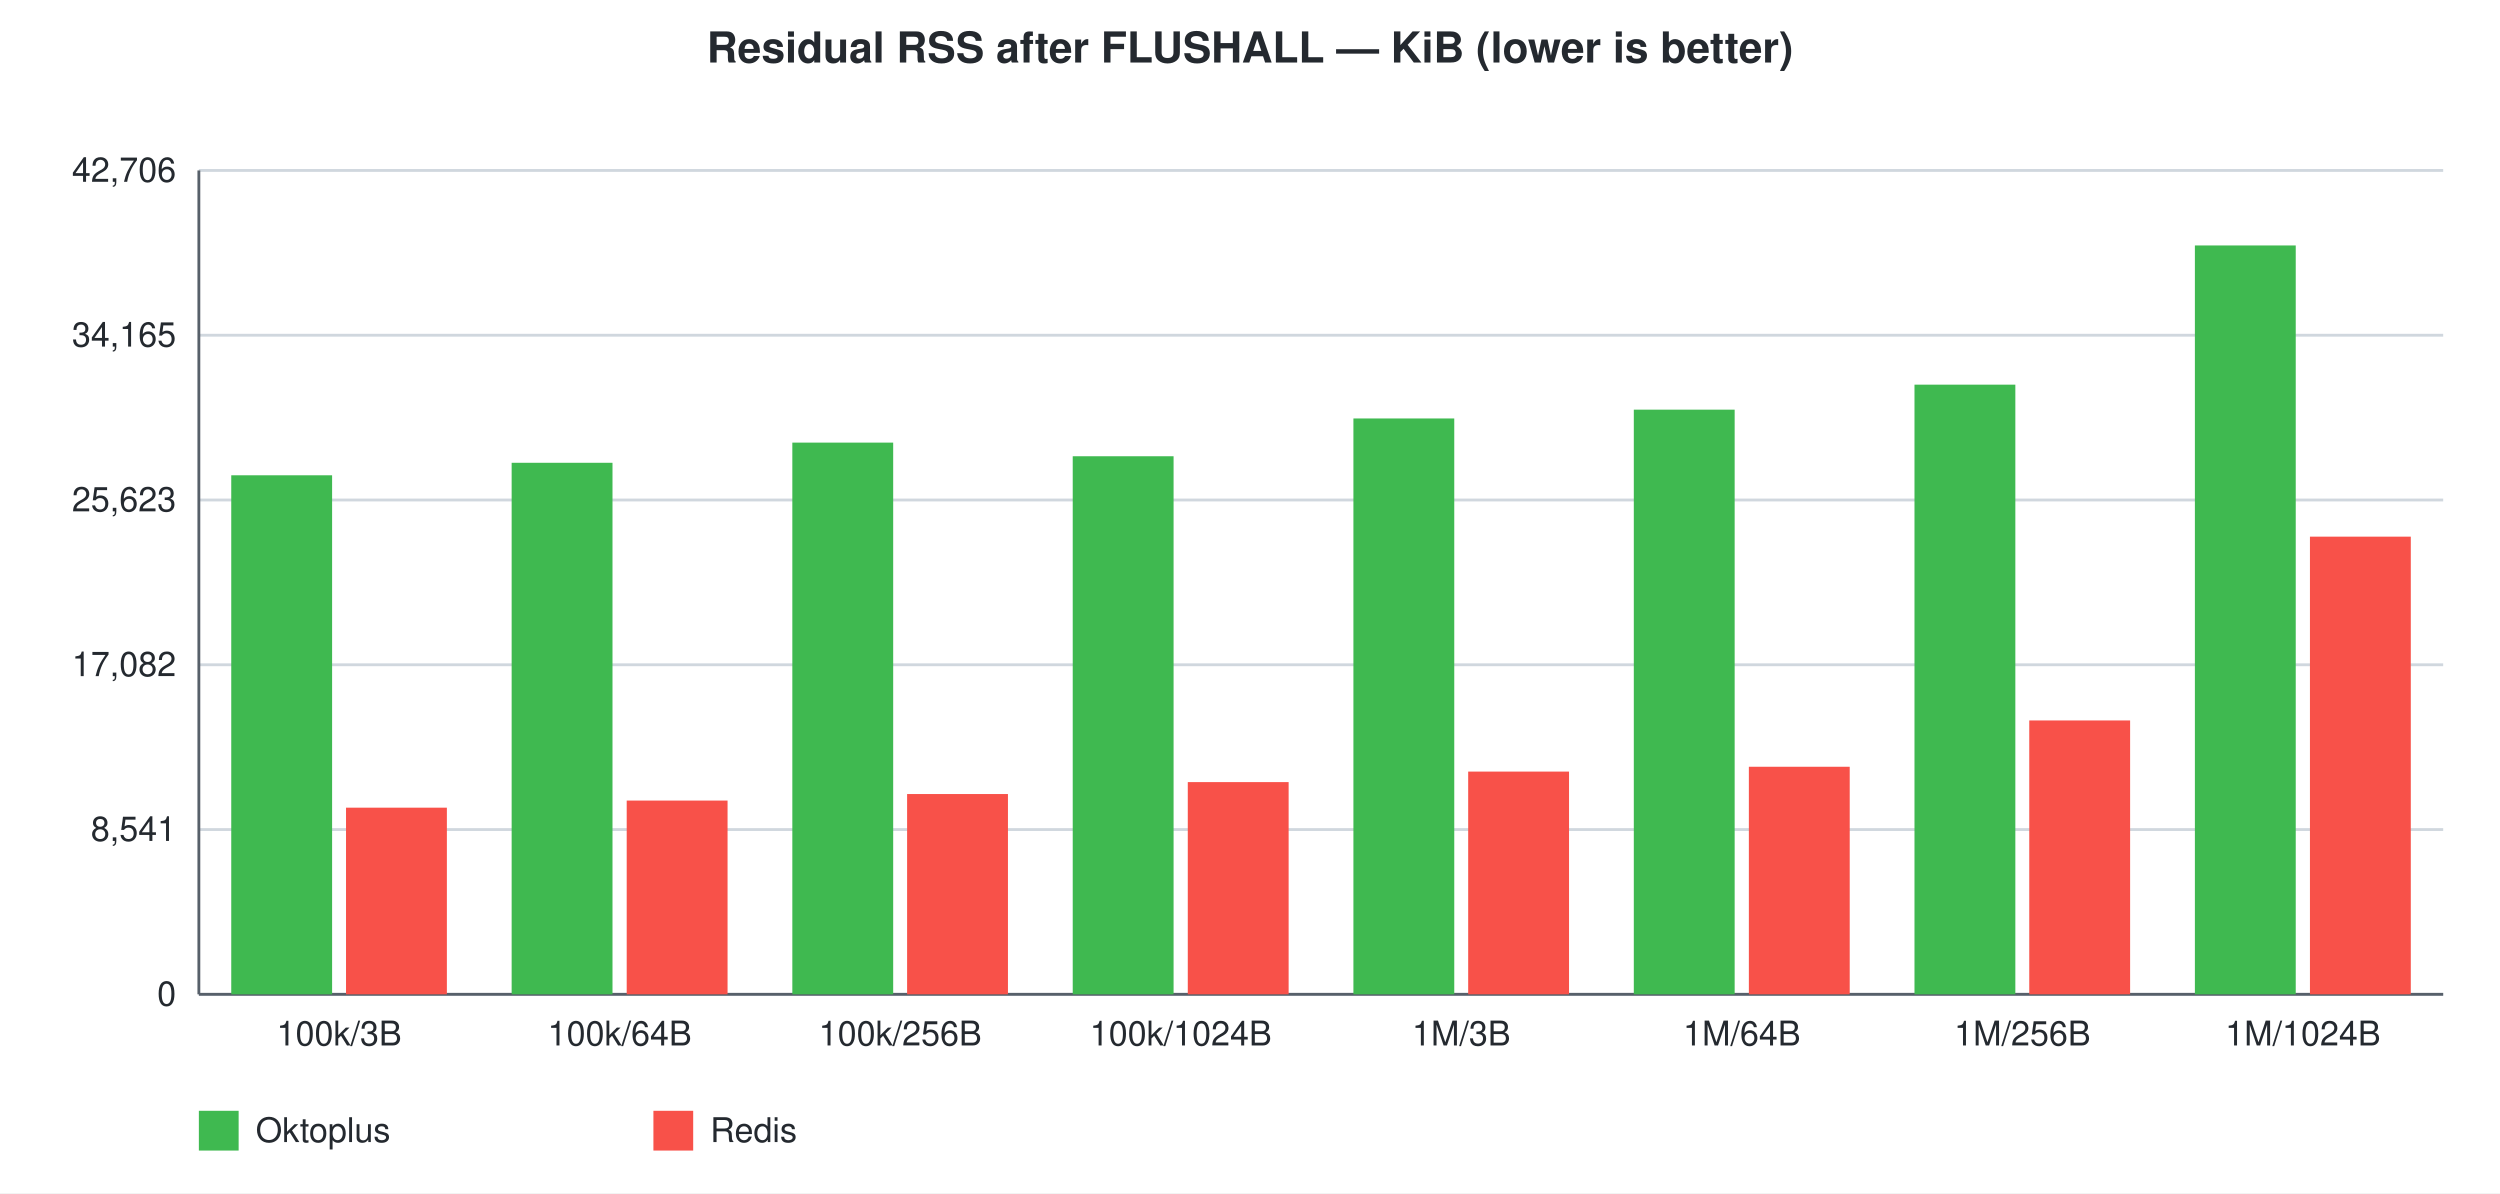
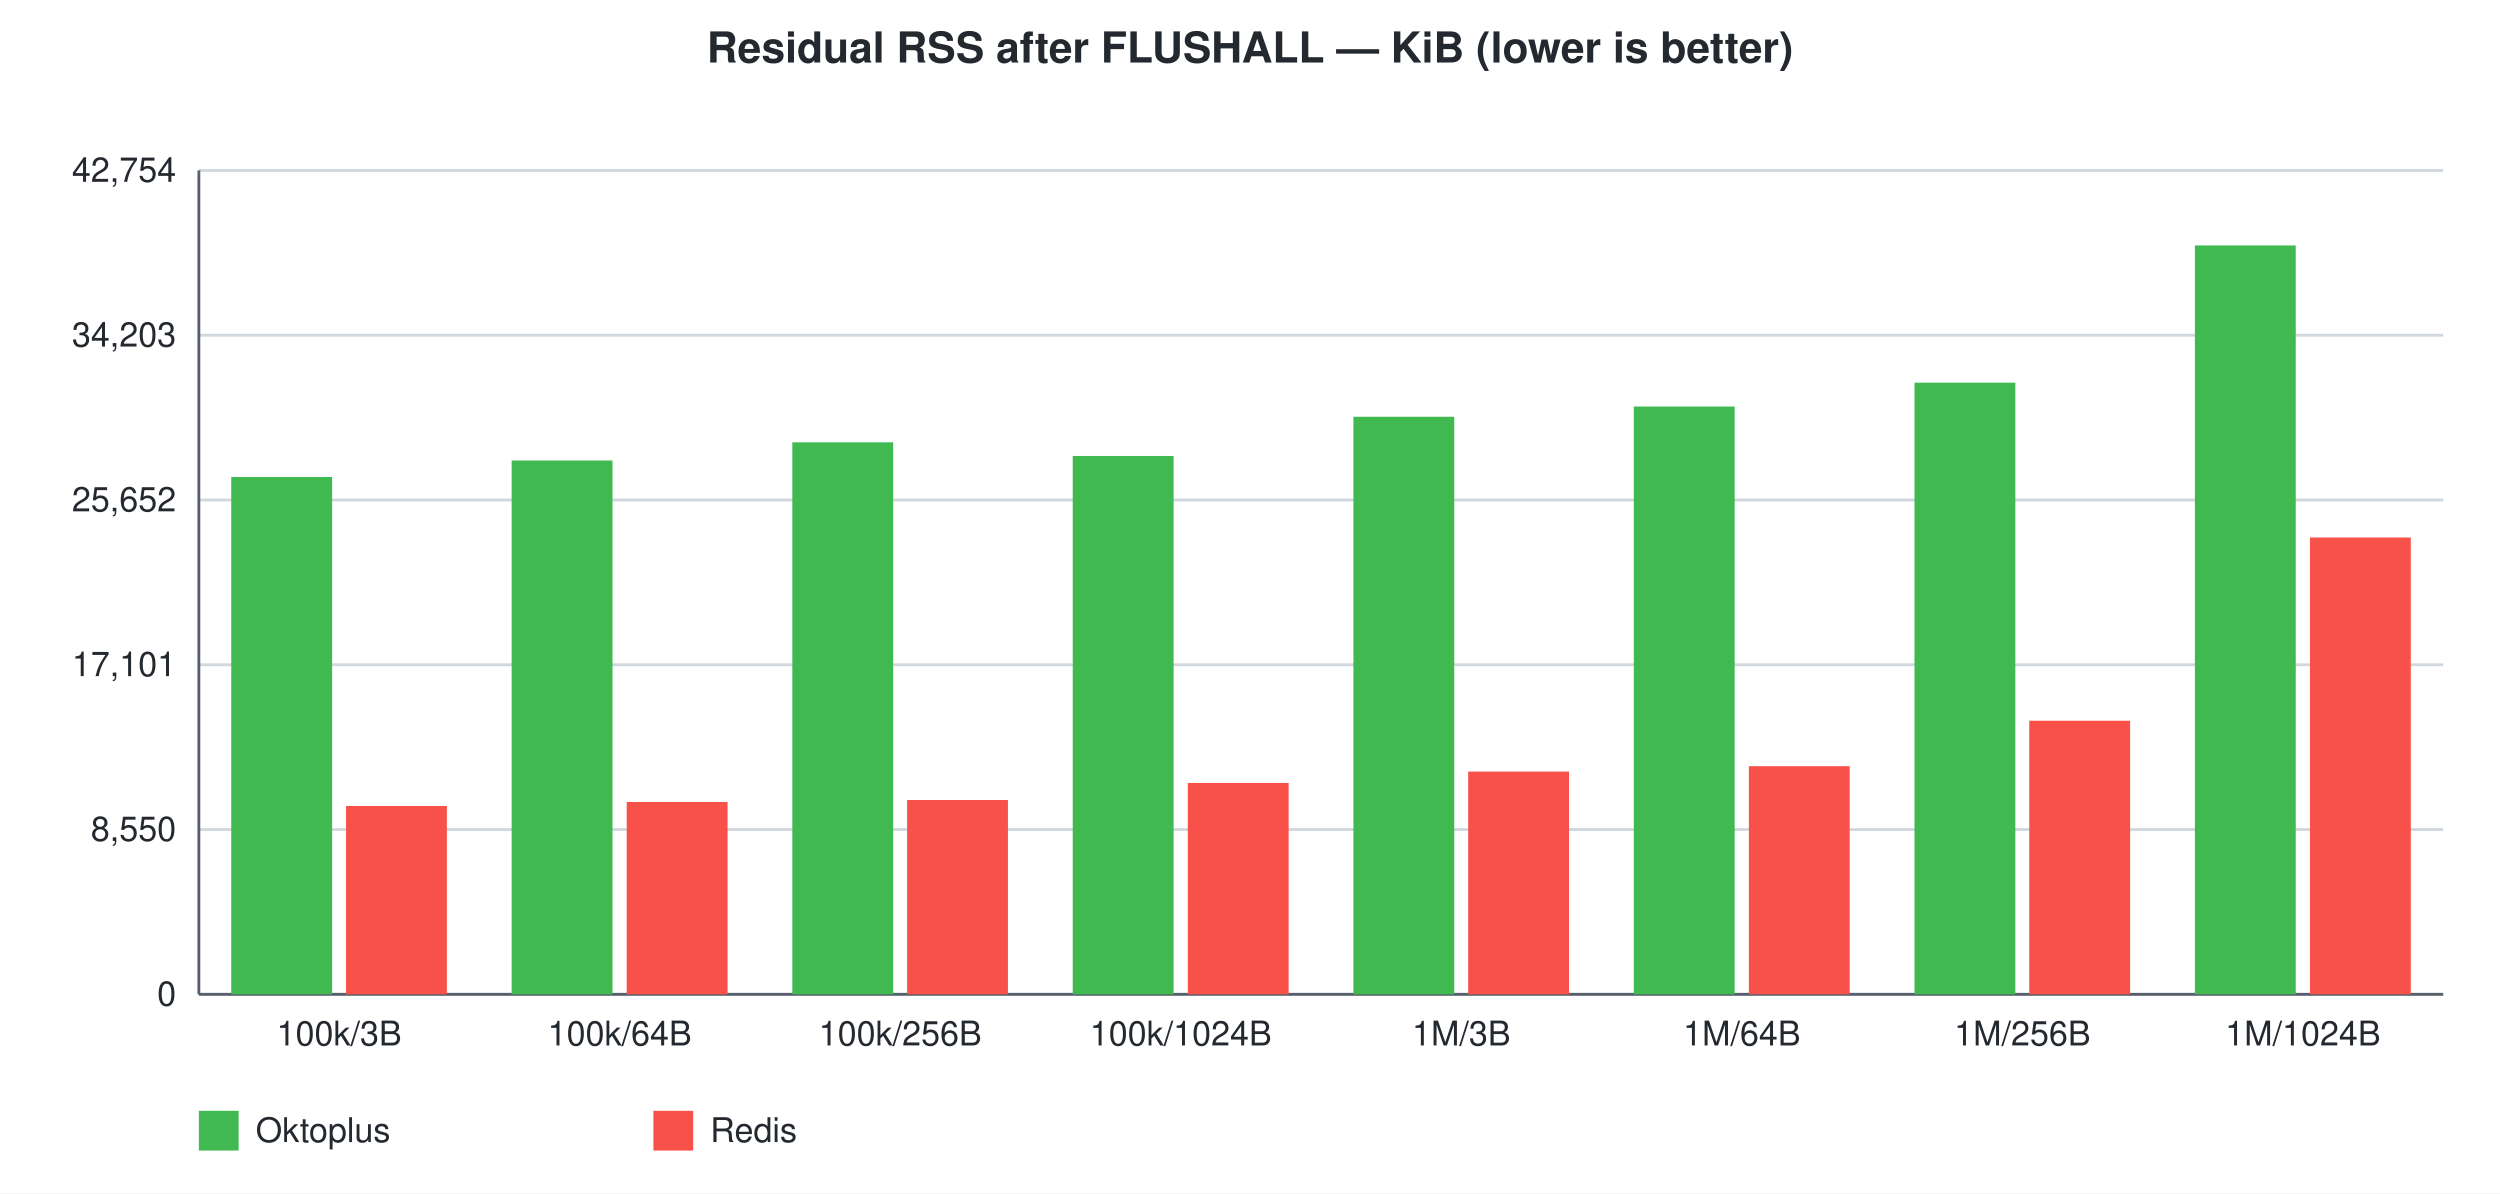
<svg xmlns="http://www.w3.org/2000/svg" width="880" height="420" viewBox="0 0 880 420" font-family="-apple-system, Segoe UI, Helvetica, Arial, sans-serif" font-size="12">
  <rect width="880" height="420" fill="#ffffff" />
  <text x="440.0" y="22" text-anchor="middle" fill="#24292f" font-size="15" font-weight="600">Residual RSS after FLUSHALL — KiB (lower is better)</text>
  <line x1="70" y1="350.0" x2="860" y2="350.0" stroke="#d0d7de" stroke-width="1" />
  <text x="62" y="354.0" text-anchor="end" fill="#24292f">0</text>
  <line x1="70" y1="292.0" x2="860" y2="292.0" stroke="#d0d7de" stroke-width="1" />
-   <text x="62" y="296.0" text-anchor="end" fill="#24292f">8,541</text>
+   <text x="62" y="296.0" text-anchor="end" fill="#24292f">8,550</text>
  <line x1="70" y1="234.0" x2="860" y2="234.0" stroke="#d0d7de" stroke-width="1" />
-   <text x="62" y="238.0" text-anchor="end" fill="#24292f">17,082</text>
-   <line x1="70" y1="176" x2="860" y2="176" stroke="#d0d7de" stroke-width="1" />
-   <text x="62" y="180" text-anchor="end" fill="#24292f">25,623</text>
+   <text x="62" y="238.0" text-anchor="end" fill="#24292f">17,101</text>
+   <line x1="70" y1="176.0" x2="860" y2="176.0" stroke="#d0d7de" stroke-width="1" />
+   <text x="62" y="180.0" text-anchor="end" fill="#24292f">25,652</text>
  <line x1="70" y1="118.0" x2="860" y2="118.0" stroke="#d0d7de" stroke-width="1" />
-   <text x="62" y="122.0" text-anchor="end" fill="#24292f">34,165</text>
+   <text x="62" y="122.0" text-anchor="end" fill="#24292f">34,203</text>
  <line x1="70" y1="60.0" x2="860" y2="60.0" stroke="#d0d7de" stroke-width="1" />
-   <text x="62" y="64.0" text-anchor="end" fill="#24292f">42,706</text>
+   <text x="62" y="64.0" text-anchor="end" fill="#24292f">42,754</text>
  <line x1="70" y1="60" x2="70" y2="350" stroke="#57606a" stroke-width="1" />
  <line x1="70" y1="350" x2="860" y2="350" stroke="#57606a" stroke-width="1" />
  <text x="119.375" y="368" text-anchor="middle" fill="#24292f">100k/3B</text>
-   <rect x="81.4" y="167.3" width="35.5" height="182.7" fill="#3fb950" />
-   <rect x="121.8" y="284.3" width="35.5" height="65.7" fill="#f85149" />
+   <rect x="81.4" y="167.9" width="35.5" height="182.1" fill="#3fb950" />
+   <rect x="121.8" y="283.7" width="35.5" height="66.3" fill="#f85149" />
  <text x="218.125" y="368" text-anchor="middle" fill="#24292f">100k/64B</text>
-   <rect x="180.1" y="162.9" width="35.5" height="187.1" fill="#3fb950" />
-   <rect x="220.6" y="281.8" width="35.5" height="68.2" fill="#f85149" />
+   <rect x="180.1" y="162.1" width="35.5" height="187.9" fill="#3fb950" />
+   <rect x="220.6" y="282.3" width="35.5" height="67.7" fill="#f85149" />
  <text x="316.875" y="368" text-anchor="middle" fill="#24292f">100k/256B</text>
-   <rect x="278.9" y="155.8" width="35.5" height="194.2" fill="#3fb950" />
-   <rect x="319.3" y="279.5" width="35.5" height="70.5" fill="#f85149" />
+   <rect x="278.9" y="155.7" width="35.5" height="194.3" fill="#3fb950" />
+   <rect x="319.3" y="281.6" width="35.5" height="68.4" fill="#f85149" />
  <text x="415.625" y="368" text-anchor="middle" fill="#24292f">100k/1024B</text>
-   <rect x="377.6" y="160.6" width="35.5" height="189.4" fill="#3fb950" />
-   <rect x="418.1" y="275.3" width="35.5" height="74.7" fill="#f85149" />
+   <rect x="377.6" y="160.5" width="35.5" height="189.5" fill="#3fb950" />
+   <rect x="418.1" y="275.6" width="35.5" height="74.4" fill="#f85149" />
  <text x="514.375" y="368" text-anchor="middle" fill="#24292f">1M/3B</text>
-   <rect x="476.4" y="147.3" width="35.5" height="202.7" fill="#3fb950" />
+   <rect x="476.4" y="146.7" width="35.5" height="203.3" fill="#3fb950" />
  <rect x="516.8" y="271.6" width="35.5" height="78.4" fill="#f85149" />
  <text x="613.125" y="368" text-anchor="middle" fill="#24292f">1M/64B</text>
-   <rect x="575.1" y="144.2" width="35.5" height="205.8" fill="#3fb950" />
-   <rect x="615.6" y="269.9" width="35.5" height="80.1" fill="#f85149" />
+   <rect x="575.1" y="143.1" width="35.5" height="206.9" fill="#3fb950" />
+   <rect x="615.6" y="269.7" width="35.5" height="80.3" fill="#f85149" />
  <text x="711.875" y="368" text-anchor="middle" fill="#24292f">1M/256B</text>
-   <rect x="673.9" y="135.4" width="35.5" height="214.6" fill="#3fb950" />
-   <rect x="714.3" y="253.6" width="35.5" height="96.4" fill="#f85149" />
+   <rect x="673.9" y="134.7" width="35.5" height="215.3" fill="#3fb950" />
+   <rect x="714.3" y="253.7" width="35.5" height="96.3" fill="#f85149" />
  <text x="810.625" y="368" text-anchor="middle" fill="#24292f">1M/1024B</text>
  <rect x="772.6" y="86.4" width="35.5" height="263.6" fill="#3fb950" />
-   <rect x="813.1" y="188.9" width="35.5" height="161.1" fill="#f85149" />
+   <rect x="813.1" y="189.2" width="35.5" height="160.8" fill="#f85149" />
  <rect x="70" y="391" width="14" height="14" fill="#3fb950" />
  <text x="90" y="402" fill="#24292f">Oktoplus</text>
  <rect x="230" y="391" width="14" height="14" fill="#f85149" />
  <text x="250" y="402" fill="#24292f">Redis</text>
</svg>
